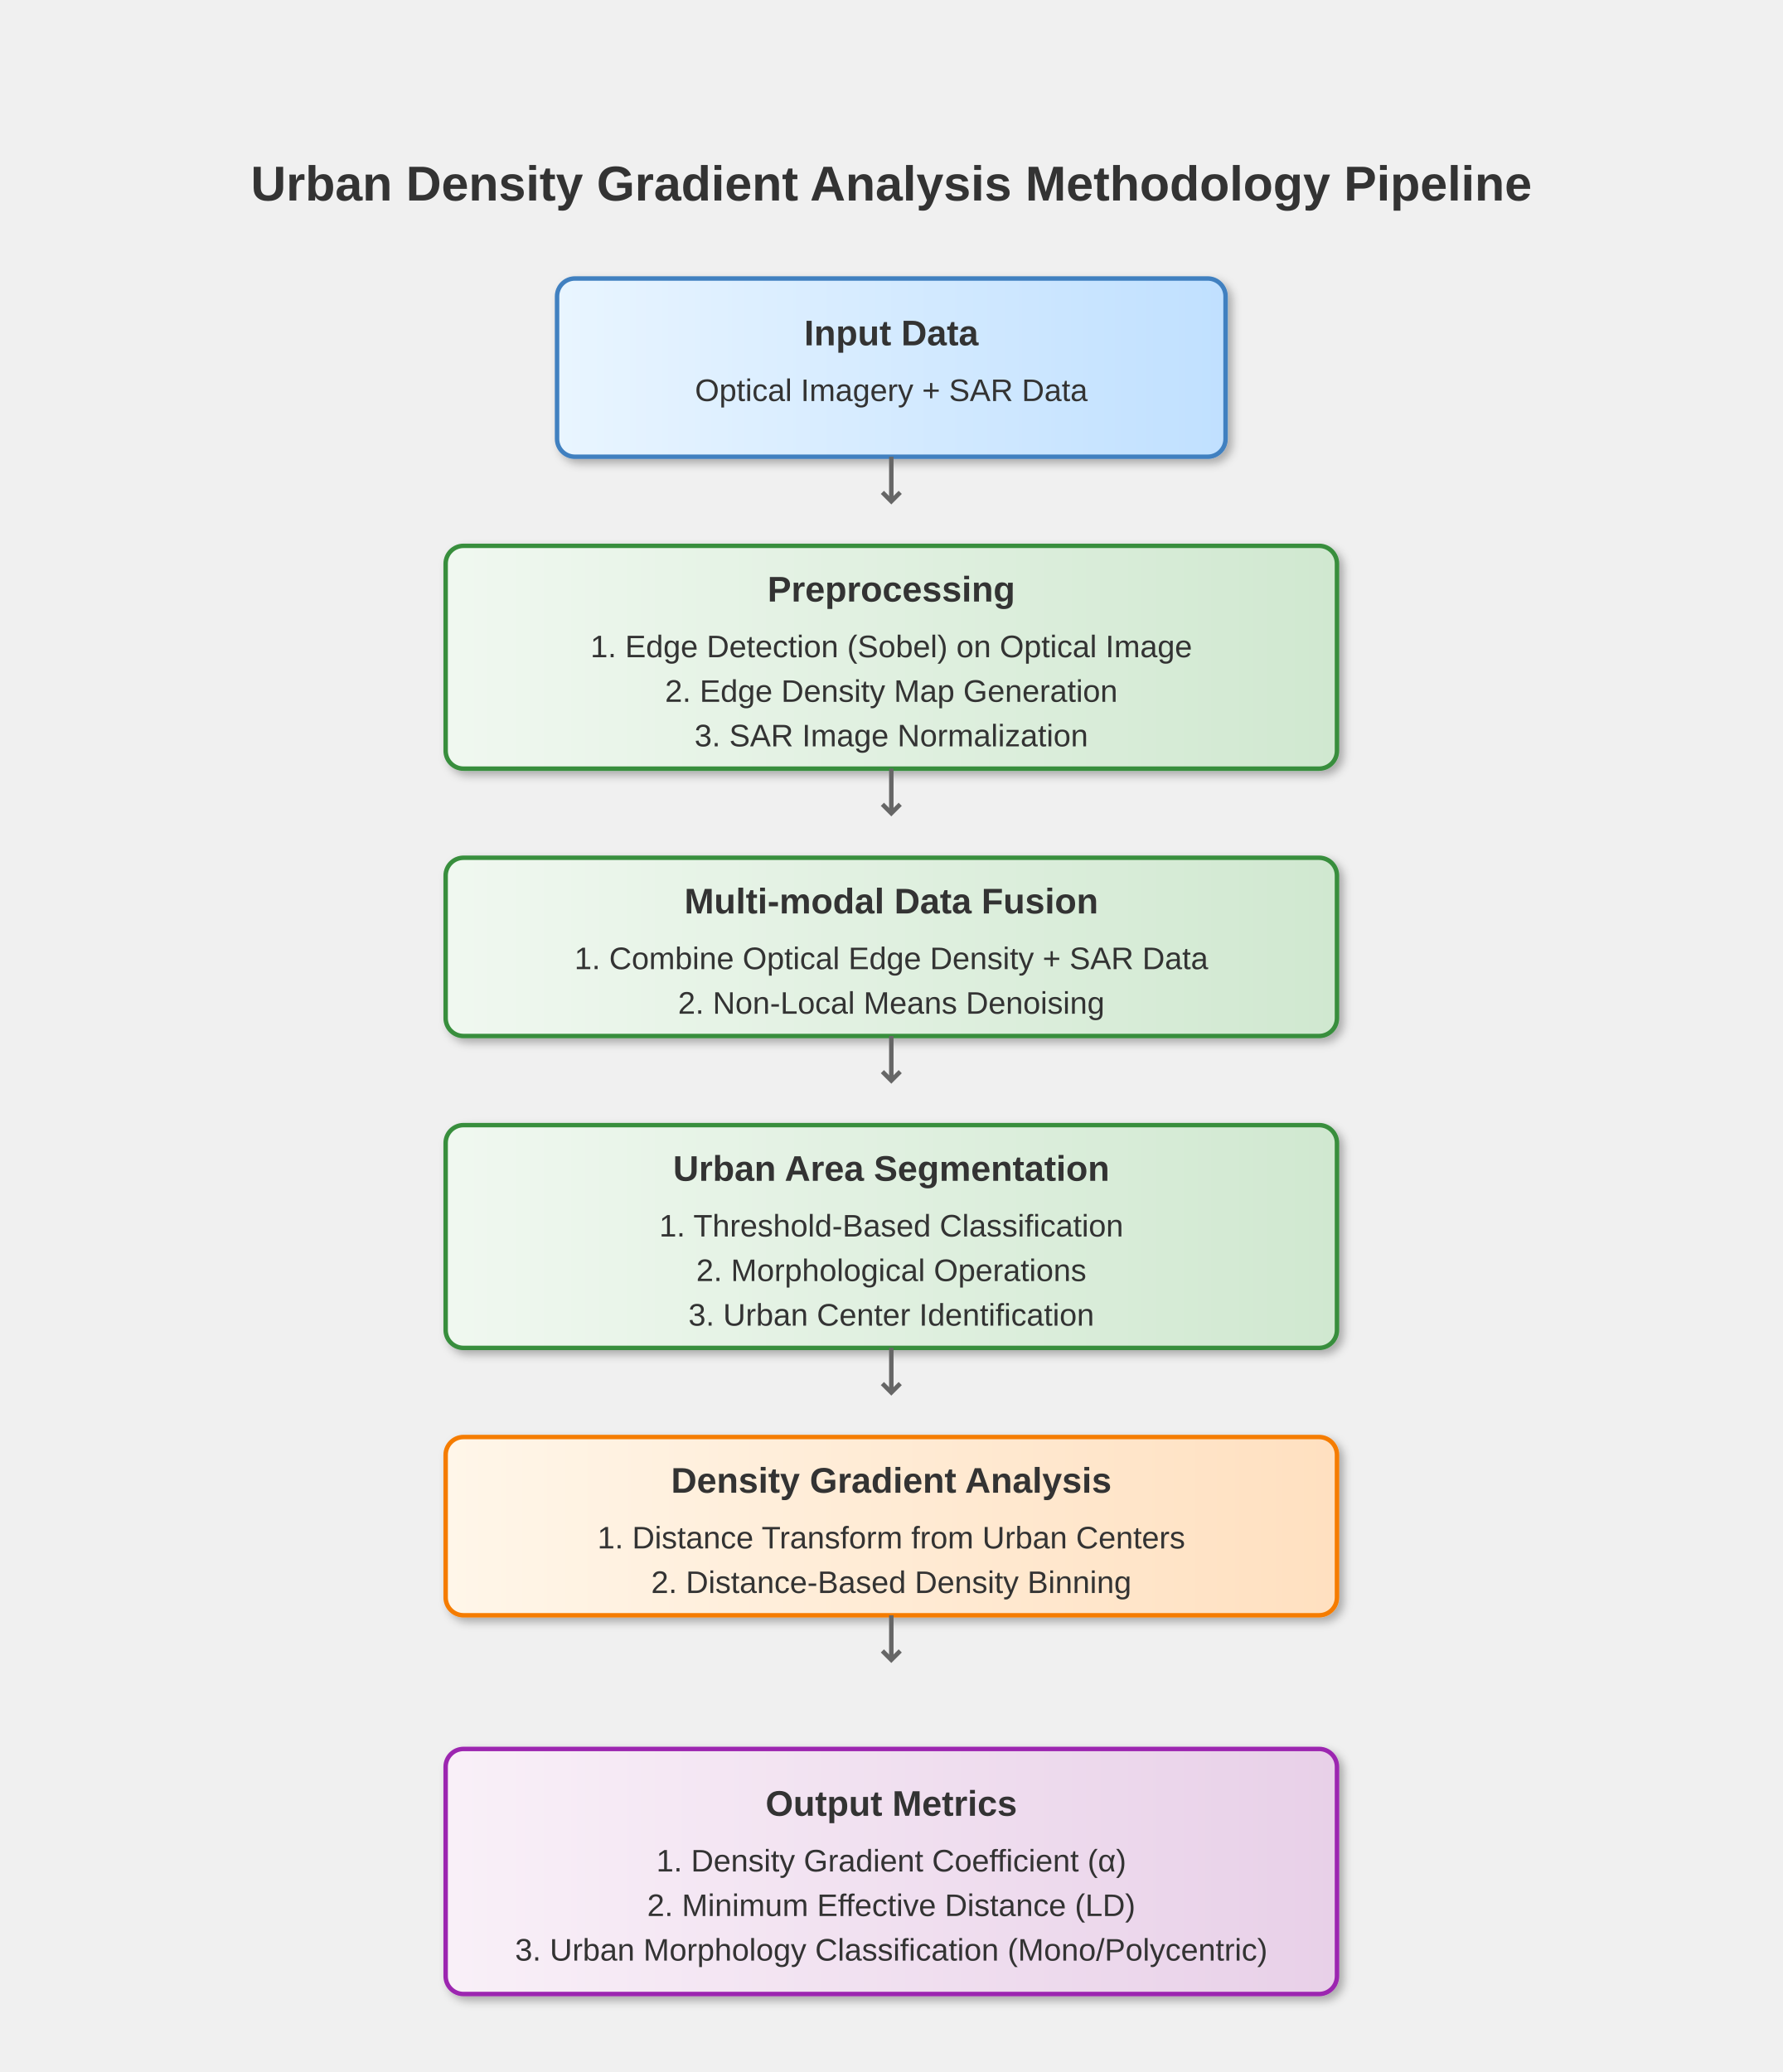
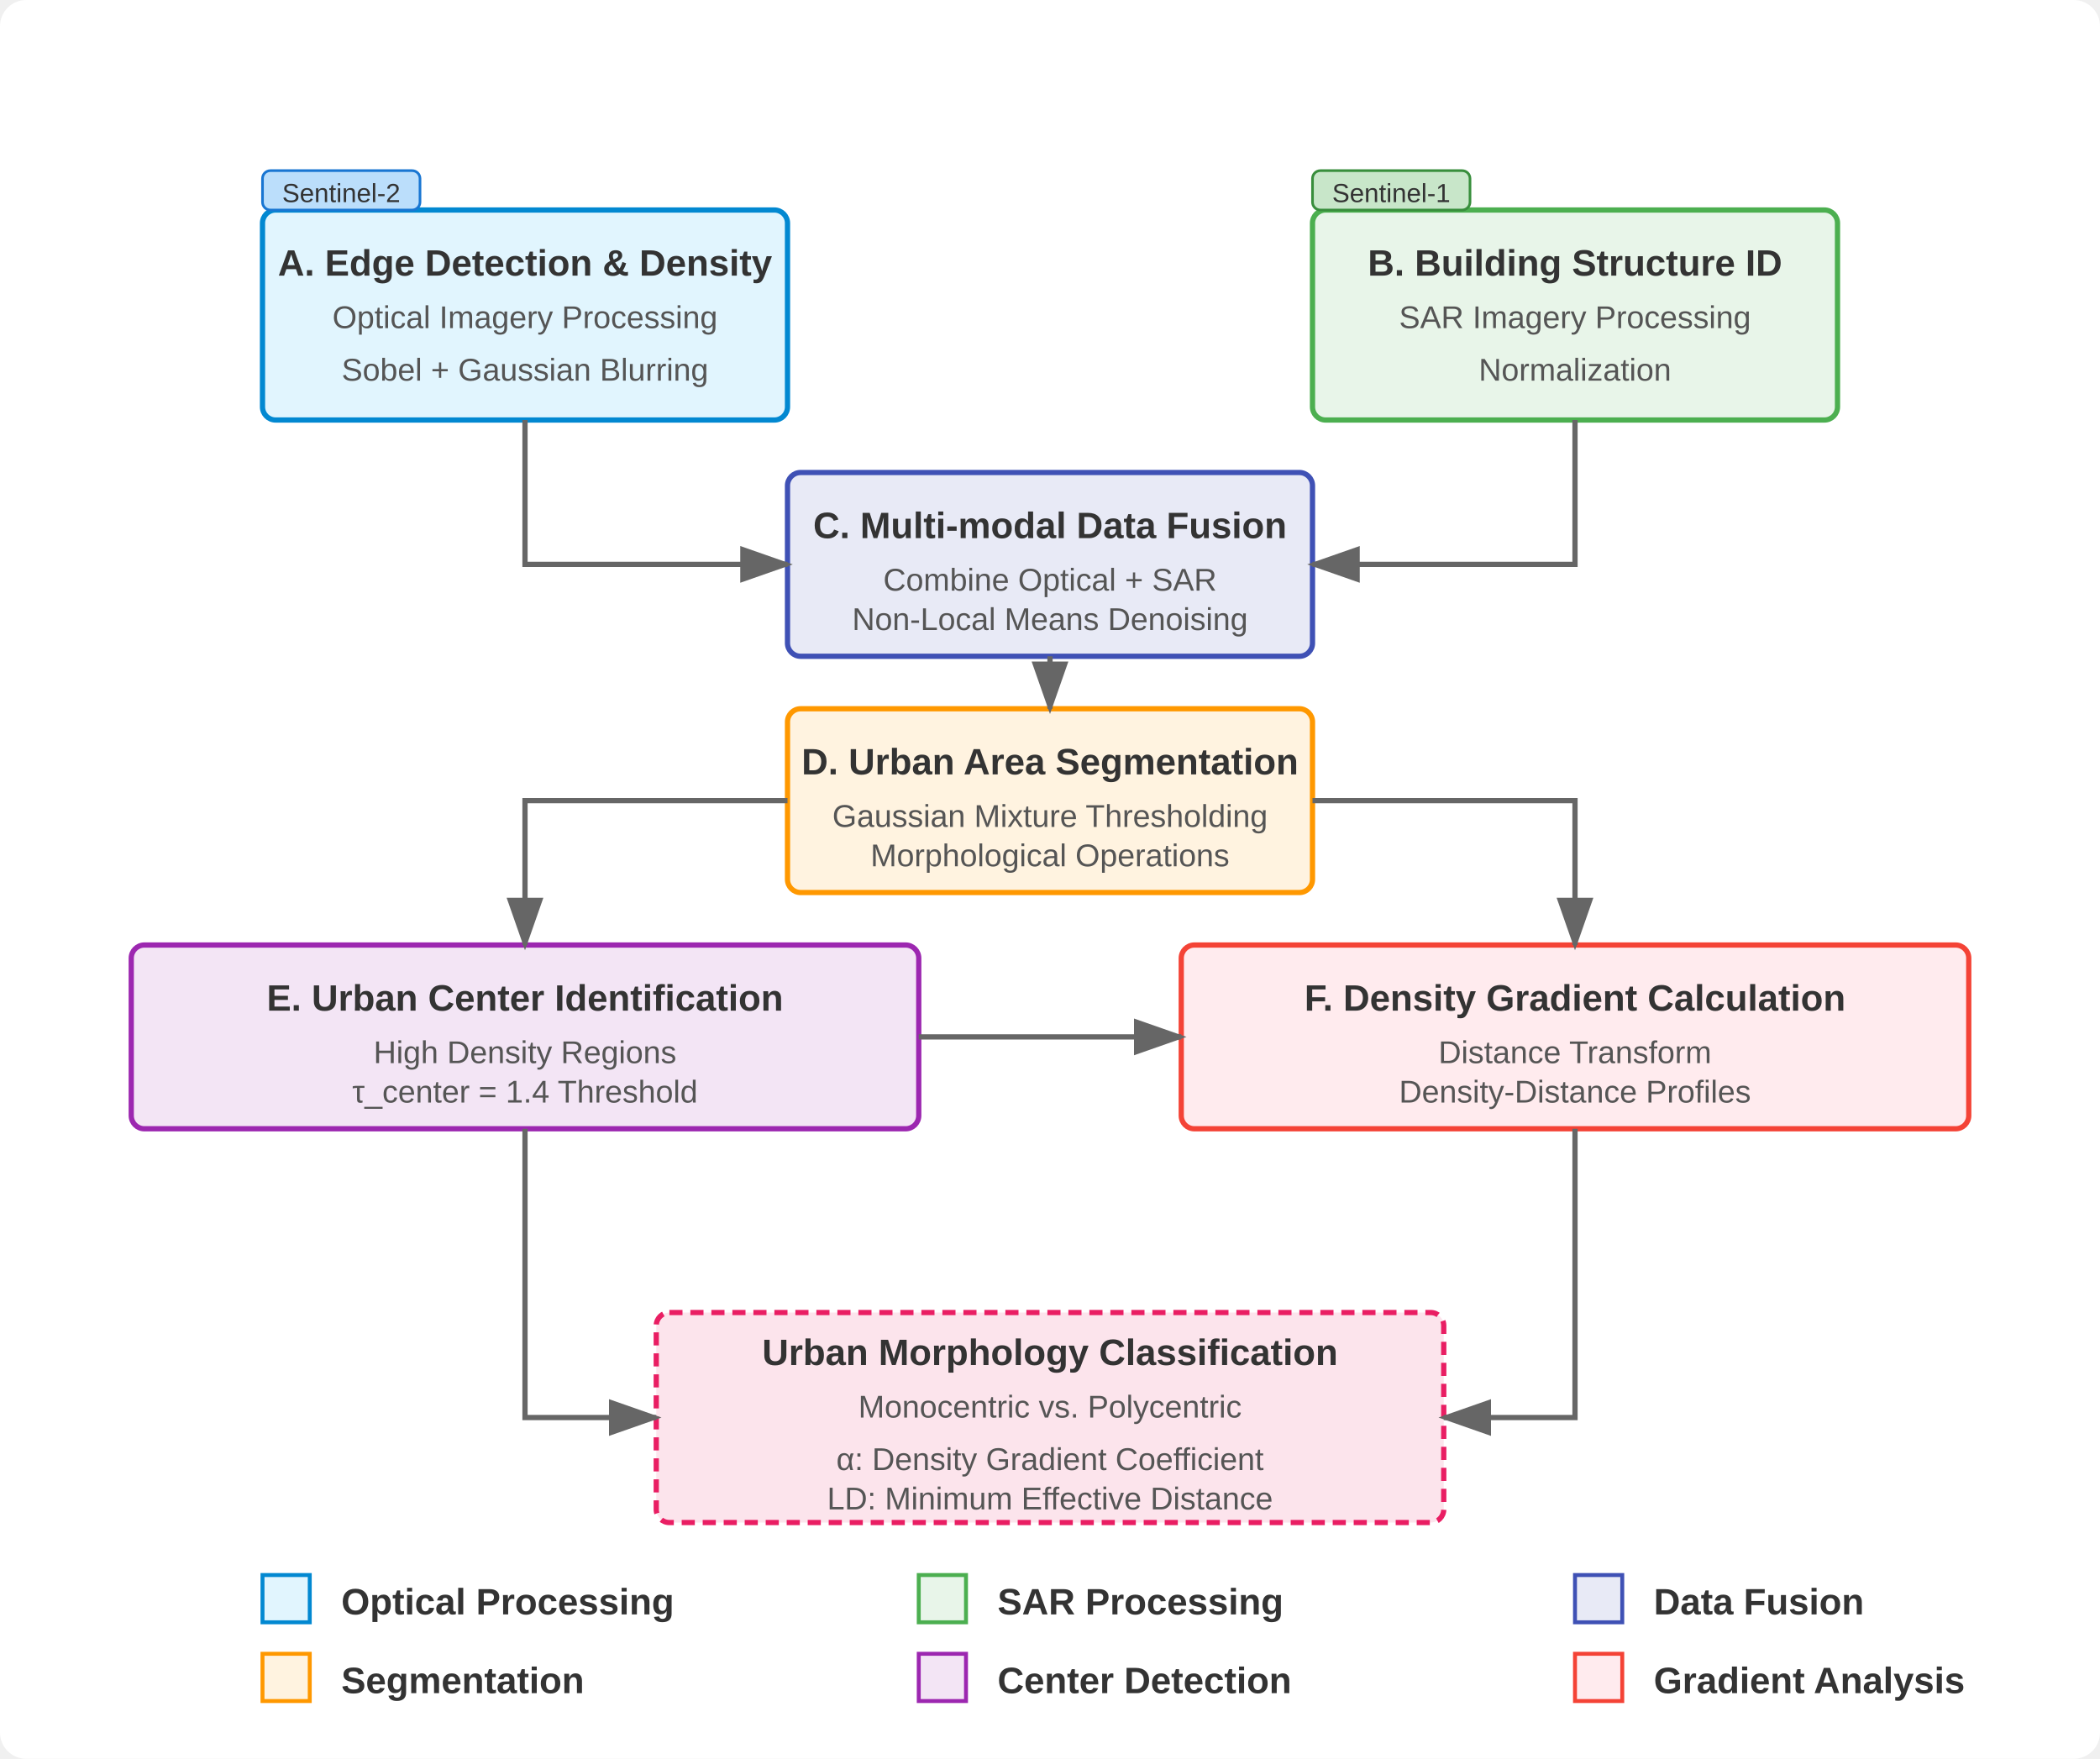
- <svg xmlns="http://www.w3.org/2000/svg" width="800" height="930" viewBox="0 0 800 820">
+ <svg xmlns="http://www.w3.org/2000/svg" viewBox="0 0 800 670">
+   <rect width="800" height="670" fill="white" rx="10" ry="10" />
+   <rect x="100" y="80" width="200" height="80" rx="5" ry="5" fill="#e1f5fe" stroke="#0288d1" stroke-width="2" />
+   <text x="200" y="105" font-family="Arial, sans-serif" font-size="14" font-weight="bold" text-anchor="middle" fill="#333">A. Edge Detection &amp; Density</text>
+   <text x="200" y="125" font-family="Arial, sans-serif" font-size="12" text-anchor="middle" fill="#555">Optical Imagery Processing</text>
+   <text x="200" y="145" font-family="Arial, sans-serif" font-size="12" text-anchor="middle" fill="#555">Sobel + Gaussian Blurring</text>
+   <rect x="500" y="80" width="200" height="80" rx="5" ry="5" fill="#e8f5e9" stroke="#4caf50" stroke-width="2" />
+   <text x="600" y="105" font-family="Arial, sans-serif" font-size="14" font-weight="bold" text-anchor="middle" fill="#333">B. Building Structure ID</text>
+   <text x="600" y="125" font-family="Arial, sans-serif" font-size="12" text-anchor="middle" fill="#555">SAR Imagery Processing</text>
+   <text x="600" y="145" font-family="Arial, sans-serif" font-size="12" text-anchor="middle" fill="#555">Normalization</text>
+   <rect x="100" y="65" width="60" height="15" rx="3" ry="3" fill="#bbdefb" stroke="#1976d2" stroke-width="1" />
+   <text x="130" y="77" font-family="Arial, sans-serif" font-size="10" text-anchor="middle" fill="#333">Sentinel-2</text>
+   <rect x="500" y="65" width="60" height="15" rx="3" ry="3" fill="#c8e6c9" stroke="#388e3c" stroke-width="1" />
+   <text x="530" y="77" font-family="Arial, sans-serif" font-size="10" text-anchor="middle" fill="#333">Sentinel-1</text>
+   <rect x="300" y="180" width="200" height="70" rx="5" ry="5" fill="#e8eaf6" stroke="#3f51b5" stroke-width="2" />
+   <text x="400" y="205" font-family="Arial, sans-serif" font-size="14" font-weight="bold" text-anchor="middle" fill="#333">C. Multi-modal Data Fusion</text>
+   <text x="400" y="225" font-family="Arial, sans-serif" font-size="12" text-anchor="middle" fill="#555">Combine Optical + SAR</text>
+   <text x="400" y="240" font-family="Arial, sans-serif" font-size="12" text-anchor="middle" fill="#555">Non-Local Means Denoising</text>
+   <rect x="300" y="270" width="200" height="70" rx="5" ry="5" fill="#fff3e0" stroke="#ff9800" stroke-width="2" />
+   <text x="400" y="295" font-family="Arial, sans-serif" font-size="14" font-weight="bold" text-anchor="middle" fill="#333">D. Urban Area Segmentation</text>
+   <text x="400" y="315" font-family="Arial, sans-serif" font-size="12" text-anchor="middle" fill="#555">Gaussian Mixture Thresholding</text>
+   <text x="400" y="330" font-family="Arial, sans-serif" font-size="12" text-anchor="middle" fill="#555">Morphological Operations</text>
+   <rect x="50" y="360" width="300" height="70" rx="5" ry="5" fill="#f3e5f5" stroke="#9c27b0" stroke-width="2" />
+   <text x="200" y="385" font-family="Arial, sans-serif" font-size="14" font-weight="bold" text-anchor="middle" fill="#333">E. Urban Center Identification</text>
+   <text x="200" y="405" font-family="Arial, sans-serif" font-size="12" text-anchor="middle" fill="#555">High Density Regions</text>
+   <text x="200" y="420" font-family="Arial, sans-serif" font-size="12" text-anchor="middle" fill="#555">τ_center = 1.4 Threshold</text>
+   <rect x="450" y="360" width="300" height="70" rx="5" ry="5" fill="#ffebee" stroke="#f44336" stroke-width="2" />
+   <text x="600" y="385" font-family="Arial, sans-serif" font-size="14" font-weight="bold" text-anchor="middle" fill="#333">F. Density Gradient Calculation</text>
+   <text x="600" y="405" font-family="Arial, sans-serif" font-size="12" text-anchor="middle" fill="#555">Distance Transform</text>
+   <text x="600" y="420" font-family="Arial, sans-serif" font-size="12" text-anchor="middle" fill="#555">Density-Distance Profiles</text>
+   <rect x="250" y="500" width="300" height="80" rx="5" ry="5" fill="#fce4ec" stroke="#e91e63" stroke-width="2" stroke-dasharray="5,3" />
+   <text x="400" y="520" font-family="Arial, sans-serif" font-size="14" font-weight="bold" text-anchor="middle" fill="#333">Urban Morphology Classification</text>
+   <text x="400" y="540" font-family="Arial, sans-serif" font-size="12" text-anchor="middle" fill="#555">Monocentric vs. Polycentric</text>
+   <text x="400" y="560" font-family="Arial, sans-serif" font-size="12" text-anchor="middle" fill="#555">α: Density Gradient Coefficient</text>
+   <text x="400" y="575" font-family="Arial, sans-serif" font-size="12" text-anchor="middle" fill="#555">LD: Minimum Effective Distance</text>
+   <path d="M 200,160 L 200,215 L 300,215" fill="none" stroke="#666" stroke-width="2" marker-end="url(#arrowhead)" />
+   <path d="M 600,160 L 600,215 L 500,215" fill="none" stroke="#666" stroke-width="2" marker-end="url(#arrowhead)" />
+   <path d="M 400,250 L 400,270" fill="none" stroke="#666" stroke-width="2" marker-end="url(#arrowhead)" />
+   <path d="M 300,305 L 200,305 L 200,360" fill="none" stroke="#666" stroke-width="2" marker-end="url(#arrowhead)" />
+   <path d="M 500,305 L 600,305 L 600,360" fill="none" stroke="#666" stroke-width="2" marker-end="url(#arrowhead)" />
+   <path d="M 350,395 L 450,395" fill="none" stroke="#666" stroke-width="2" marker-end="url(#arrowhead)" />
+   <path d="M 200,430 L 200,540 L 250,540" fill="none" stroke="#666" stroke-width="2" marker-end="url(#arrowhead)" />
+   <path d="M 600,430 L 600,540 L 550,540" fill="none" stroke="#666" stroke-width="2" marker-end="url(#arrowhead)" />
  <defs>
-     <filter id="shadow" x="-10%" y="-10%" width="120%" height="120%">
-       <feDropShadow dx="2" dy="2" stdDeviation="2" flood-opacity="0.3" />
-     </filter>
-     <linearGradient id="inputGradient" x1="0%" y1="0%" x2="100%" y2="0%">
-       <stop offset="0%" stop-color="#e9f5ff" />
-       <stop offset="100%" stop-color="#c0e0ff" />
-     </linearGradient>
-     <linearGradient id="processGradient" x1="0%" y1="0%" x2="100%" y2="0%">
-       <stop offset="0%" stop-color="#f0f8f0" />
-       <stop offset="100%" stop-color="#d0e8d0" />
-     </linearGradient>
-     <linearGradient id="analysisGradient" x1="0%" y1="0%" x2="100%" y2="0%">
-       <stop offset="0%" stop-color="#fff6e9" />
-       <stop offset="100%" stop-color="#ffe0c0" />
-     </linearGradient>
-     <linearGradient id="outputGradient" x1="0%" y1="0%" x2="100%" y2="0%">
-       <stop offset="0%" stop-color="#f9f0f8" />
-       <stop offset="100%" stop-color="#e8d0e8" />
-     </linearGradient>
+     <marker id="arrowhead" markerWidth="10" markerHeight="7" refX="9" refY="3.5" orient="auto">
+       <polygon points="0 0, 10 3.5, 0 7" fill="#666" />
+     </marker>
  </defs>
-   <text x="400" y="35" font-family="Arial, sans-serif" font-size="22" font-weight="bold" text-anchor="middle" fill="#333">Urban Density Gradient Analysis Methodology Pipeline</text>
-   <g transform="translate(400, 70)">
-     <rect x="-150" y="0" width="300" height="80" rx="8" ry="8" fill="url(#inputGradient)" stroke="#4080c0" stroke-width="2" filter="url(#shadow)" />
-     <text x="0" y="30" font-family="Arial, sans-serif" font-size="16" font-weight="bold" text-anchor="middle" fill="#333">Input Data</text>
-     <text x="0" y="55" font-family="Arial, sans-serif" font-size="14" text-anchor="middle" fill="#333">Optical Imagery + SAR Data</text>
-   </g>
-   <g>
-     <path d="M400,150 L400,170" stroke="#666" stroke-width="2" />
-     <path d="M396,166 L400,170 L404,166" stroke="#666" stroke-width="2" fill="none" />
-   </g>
-   <g transform="translate(400, 190)">
-     <rect x="-200" y="0" width="400" height="100" rx="8" ry="8" fill="url(#processGradient)" stroke="#388e3c" stroke-width="2" filter="url(#shadow)" />
-     <text x="0" y="25" font-family="Arial, sans-serif" font-size="16" font-weight="bold" text-anchor="middle" fill="#333">Preprocessing</text>
-     <text x="0" y="50" font-family="Arial, sans-serif" font-size="14" text-anchor="middle" fill="#333">1. Edge Detection (Sobel) on Optical Image</text>
-     <text x="0" y="70" font-family="Arial, sans-serif" font-size="14" text-anchor="middle" fill="#333">2. Edge Density Map Generation</text>
-     <text x="0" y="90" font-family="Arial, sans-serif" font-size="14" text-anchor="middle" fill="#333">3. SAR Image Normalization</text>
-   </g>
-   <g>
-     <path d="M400,290 L400,310" stroke="#666" stroke-width="2" />
-     <path d="M396,306 L400,310 L404,306" stroke="#666" stroke-width="2" fill="none" />
-   </g>
-   <g transform="translate(400, 330)">
-     <rect x="-200" y="0" width="400" height="80" rx="8" ry="8" fill="url(#processGradient)" stroke="#388e3c" stroke-width="2" filter="url(#shadow)" />
-     <text x="0" y="25" font-family="Arial, sans-serif" font-size="16" font-weight="bold" text-anchor="middle" fill="#333">Multi-modal Data Fusion</text>
-     <text x="0" y="50" font-family="Arial, sans-serif" font-size="14" text-anchor="middle" fill="#333">1. Combine Optical Edge Density + SAR Data</text>
-     <text x="0" y="70" font-family="Arial, sans-serif" font-size="14" text-anchor="middle" fill="#333">2. Non-Local Means Denoising</text>
-   </g>
-   <g>
-     <path d="M400,410 L400,430" stroke="#666" stroke-width="2" />
-     <path d="M396,426 L400,430 L404,426" stroke="#666" stroke-width="2" fill="none" />
-   </g>
-   <g transform="translate(400, 450)">
-     <rect x="-200" y="0" width="400" height="100" rx="8" ry="8" fill="url(#processGradient)" stroke="#388e3c" stroke-width="2" filter="url(#shadow)" />
-     <text x="0" y="25" font-family="Arial, sans-serif" font-size="16" font-weight="bold" text-anchor="middle" fill="#333">Urban Area Segmentation</text>
-     <text x="0" y="50" font-family="Arial, sans-serif" font-size="14" text-anchor="middle" fill="#333">1. Threshold-Based Classification</text>
-     <text x="0" y="70" font-family="Arial, sans-serif" font-size="14" text-anchor="middle" fill="#333">2. Morphological Operations</text>
-     <text x="0" y="90" font-family="Arial, sans-serif" font-size="14" text-anchor="middle" fill="#333">3. Urban Center Identification</text>
-   </g>
-   <g>
-     <path d="M400,550 L400,570" stroke="#666" stroke-width="2" />
-     <path d="M396,566 L400,570 L404,566" stroke="#666" stroke-width="2" fill="none" />
-   </g>
-   <g transform="translate(400, 590)">
-     <rect x="-200" y="0" width="400" height="80" rx="8" ry="8" fill="url(#analysisGradient)" stroke="#f57c00" stroke-width="2" filter="url(#shadow)" />
-     <text x="0" y="25" font-family="Arial, sans-serif" font-size="16" font-weight="bold" text-anchor="middle" fill="#333">Density Gradient Analysis</text>
-     <text x="0" y="50" font-family="Arial, sans-serif" font-size="14" text-anchor="middle" fill="#333">1. Distance Transform from Urban Centers</text>
-     <text x="0" y="70" font-family="Arial, sans-serif" font-size="14" text-anchor="middle" fill="#333">2. Distance-Based Density Binning</text>
-   </g>
-   <g>
-     <path d="M400,670 L400,690" stroke="#666" stroke-width="2" />
-     <path d="M396,686 L400,690 L404,686" stroke="#666" stroke-width="2" fill="none" />
-   </g>
-   <g transform="translate(400, 730)">
-     <rect x="-200" y="0" width="400" height="110" rx="8" ry="8" fill="url(#outputGradient)" stroke="#9c27b0" stroke-width="2" filter="url(#shadow)" />
-     <text x="0" y="30" font-family="Arial, sans-serif" font-size="16" font-weight="bold" text-anchor="middle" fill="#333">Output Metrics</text>
-     <text x="0" y="55" font-family="Arial, sans-serif" font-size="14" text-anchor="middle" fill="#333">1. Density Gradient Coefficient (α)</text>
-     <text x="0" y="75" font-family="Arial, sans-serif" font-size="14" text-anchor="middle" fill="#333">2. Minimum Effective Distance (LD)</text>
-     <text x="0" y="95" font-family="Arial, sans-serif" font-size="14" text-anchor="middle" fill="#333">3. Urban Morphology Classification (Mono/Polycentric)</text>
-   </g>
+   <rect x="100" y="600" width="18" height="18" fill="#e1f5fe" stroke="#0288d1" stroke-width="1.5" />
+   <text x="130" y="615" font-family="Arial, sans-serif" font-size="14" font-weight="bold" fill="#333">Optical Processing</text>
+   <rect x="350" y="600" width="18" height="18" fill="#e8f5e9" stroke="#4caf50" stroke-width="1.5" />
+   <text x="380" y="615" font-family="Arial, sans-serif" font-size="14" font-weight="bold" fill="#333">SAR Processing</text>
+   <rect x="600" y="600" width="18" height="18" fill="#e8eaf6" stroke="#3f51b5" stroke-width="1.5" />
+   <text x="630" y="615" font-family="Arial, sans-serif" font-size="14" font-weight="bold" fill="#333">Data Fusion</text>
+   <rect x="100" y="630" width="18" height="18" fill="#fff3e0" stroke="#ff9800" stroke-width="1.5" />
+   <text x="130" y="645" font-family="Arial, sans-serif" font-size="14" font-weight="bold" fill="#333">Segmentation</text>
+   <rect x="350" y="630" width="18" height="18" fill="#f3e5f5" stroke="#9c27b0" stroke-width="1.5" />
+   <text x="380" y="645" font-family="Arial, sans-serif" font-size="14" font-weight="bold" fill="#333">Center Detection</text>
+   <rect x="600" y="630" width="18" height="18" fill="#ffebee" stroke="#f44336" stroke-width="1.5" />
+   <text x="630" y="645" font-family="Arial, sans-serif" font-size="14" font-weight="bold" fill="#333">Gradient Analysis</text>
</svg>
